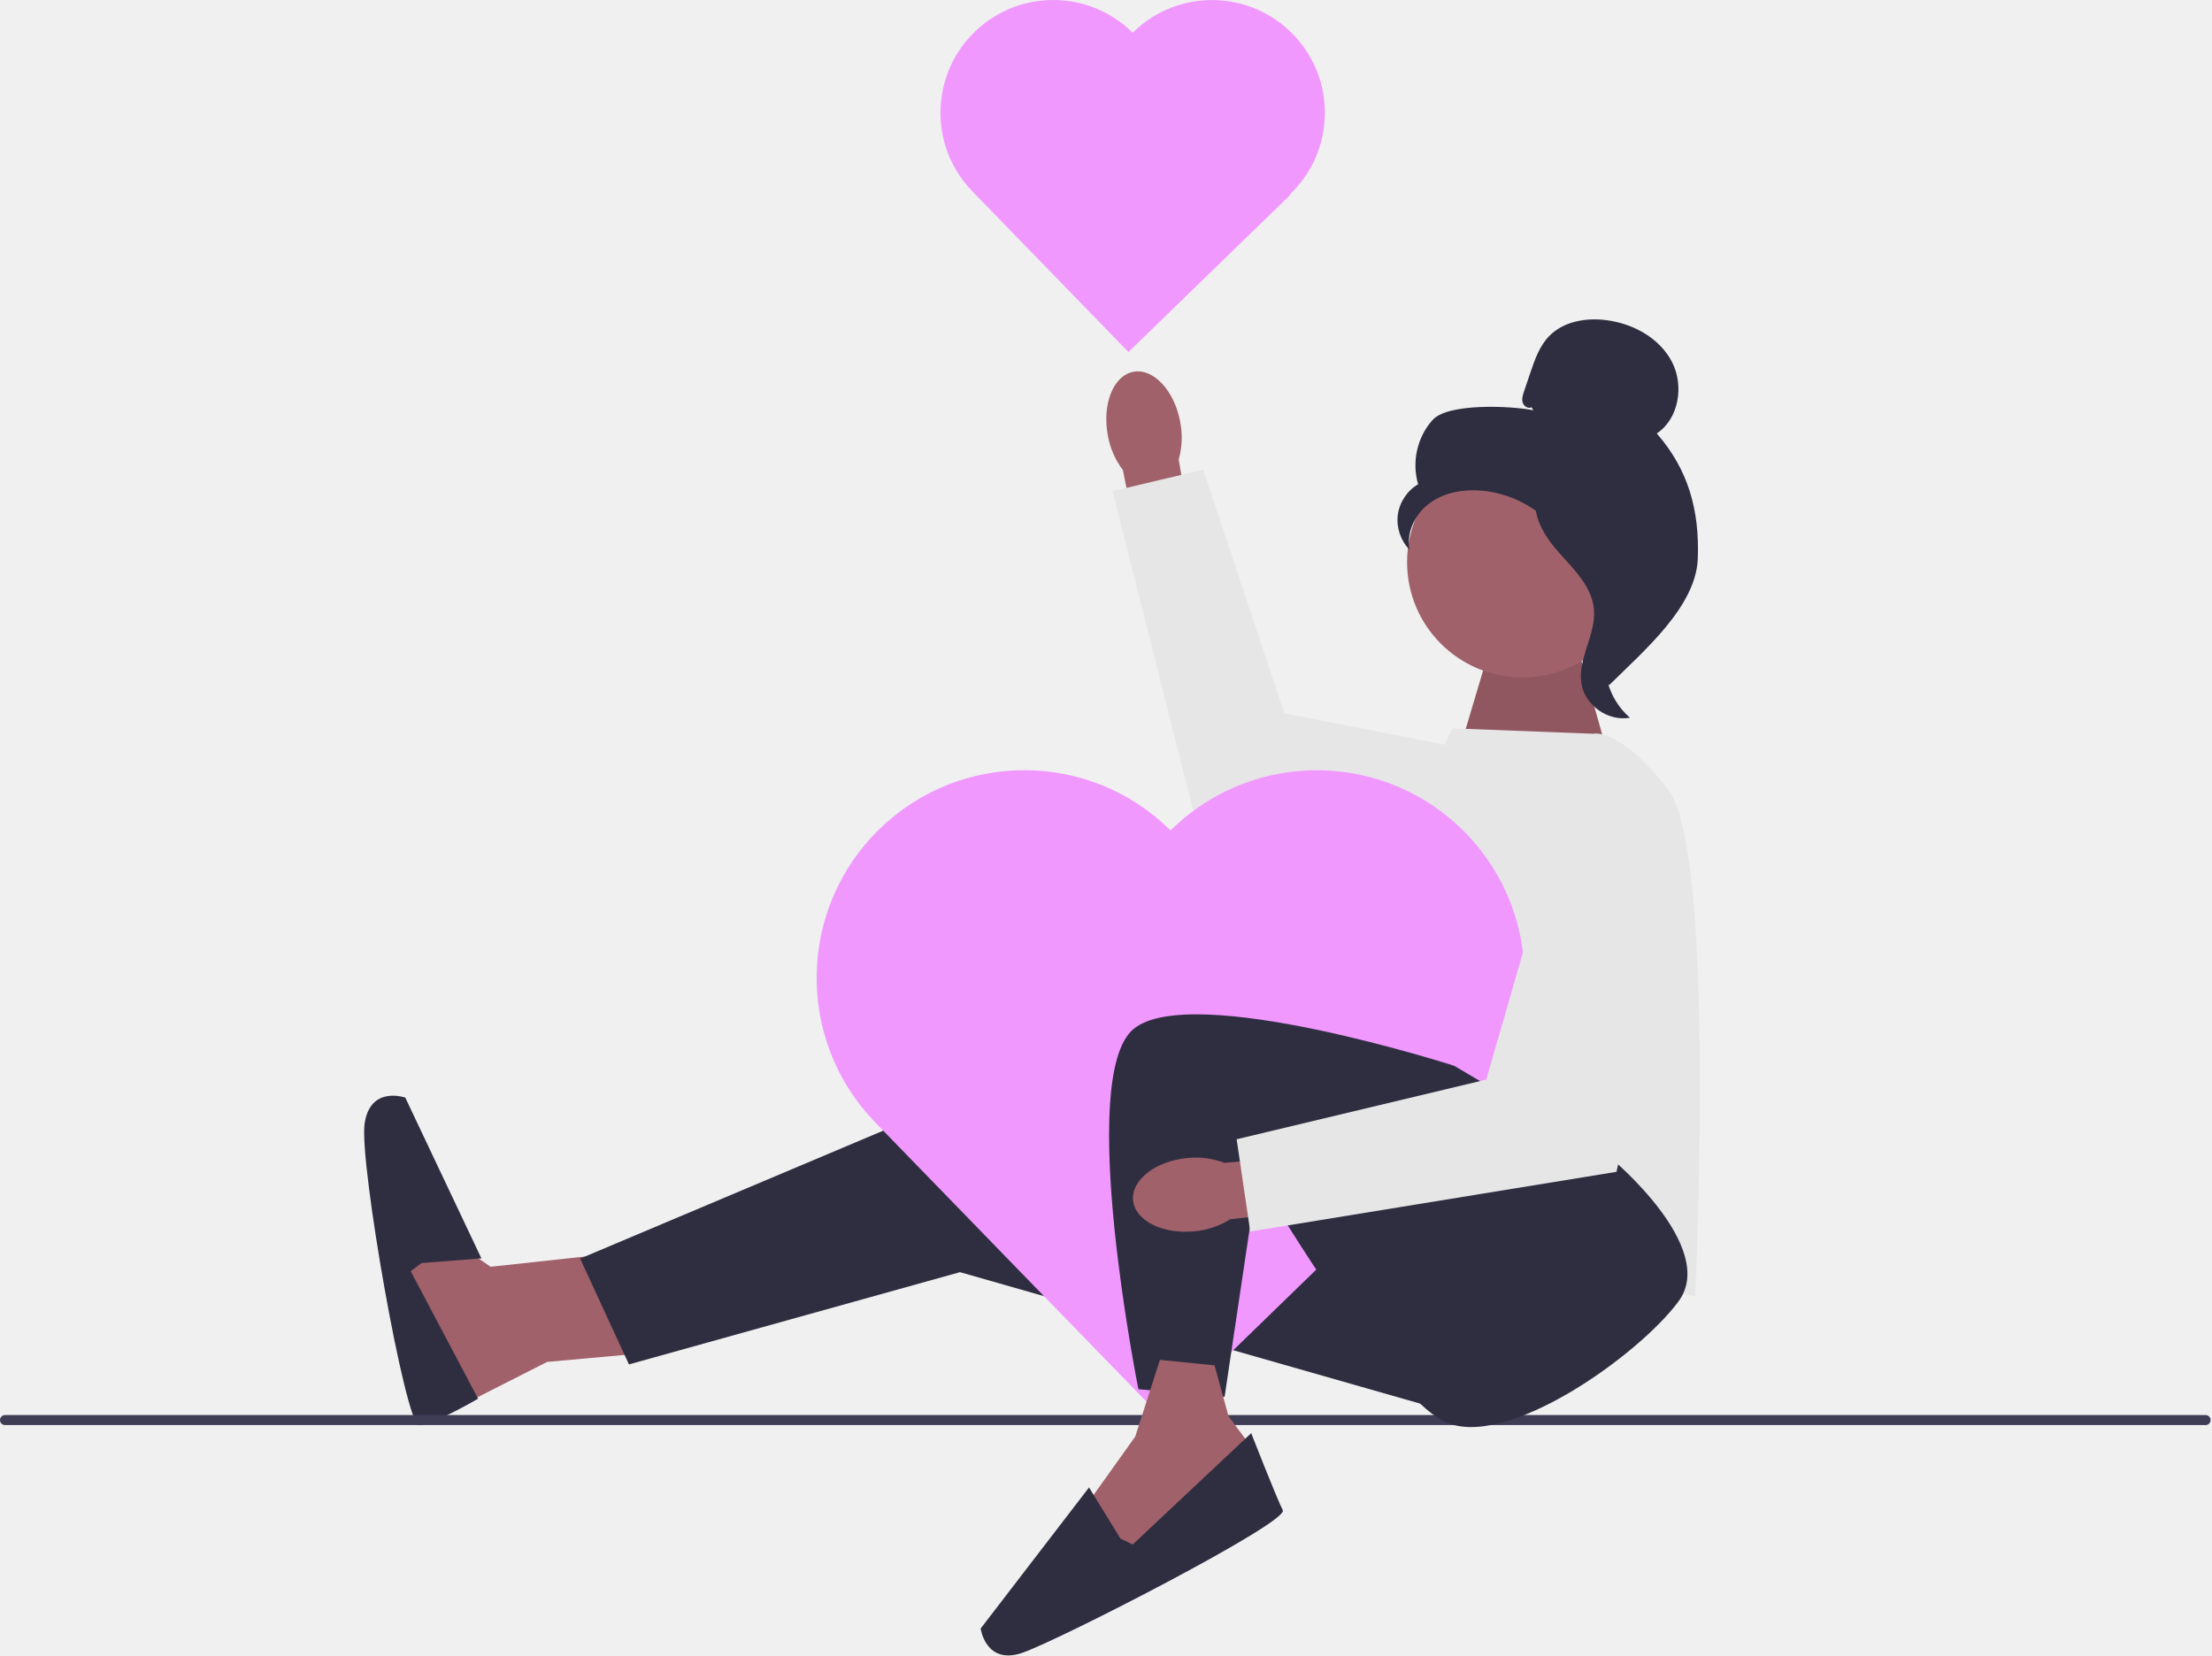
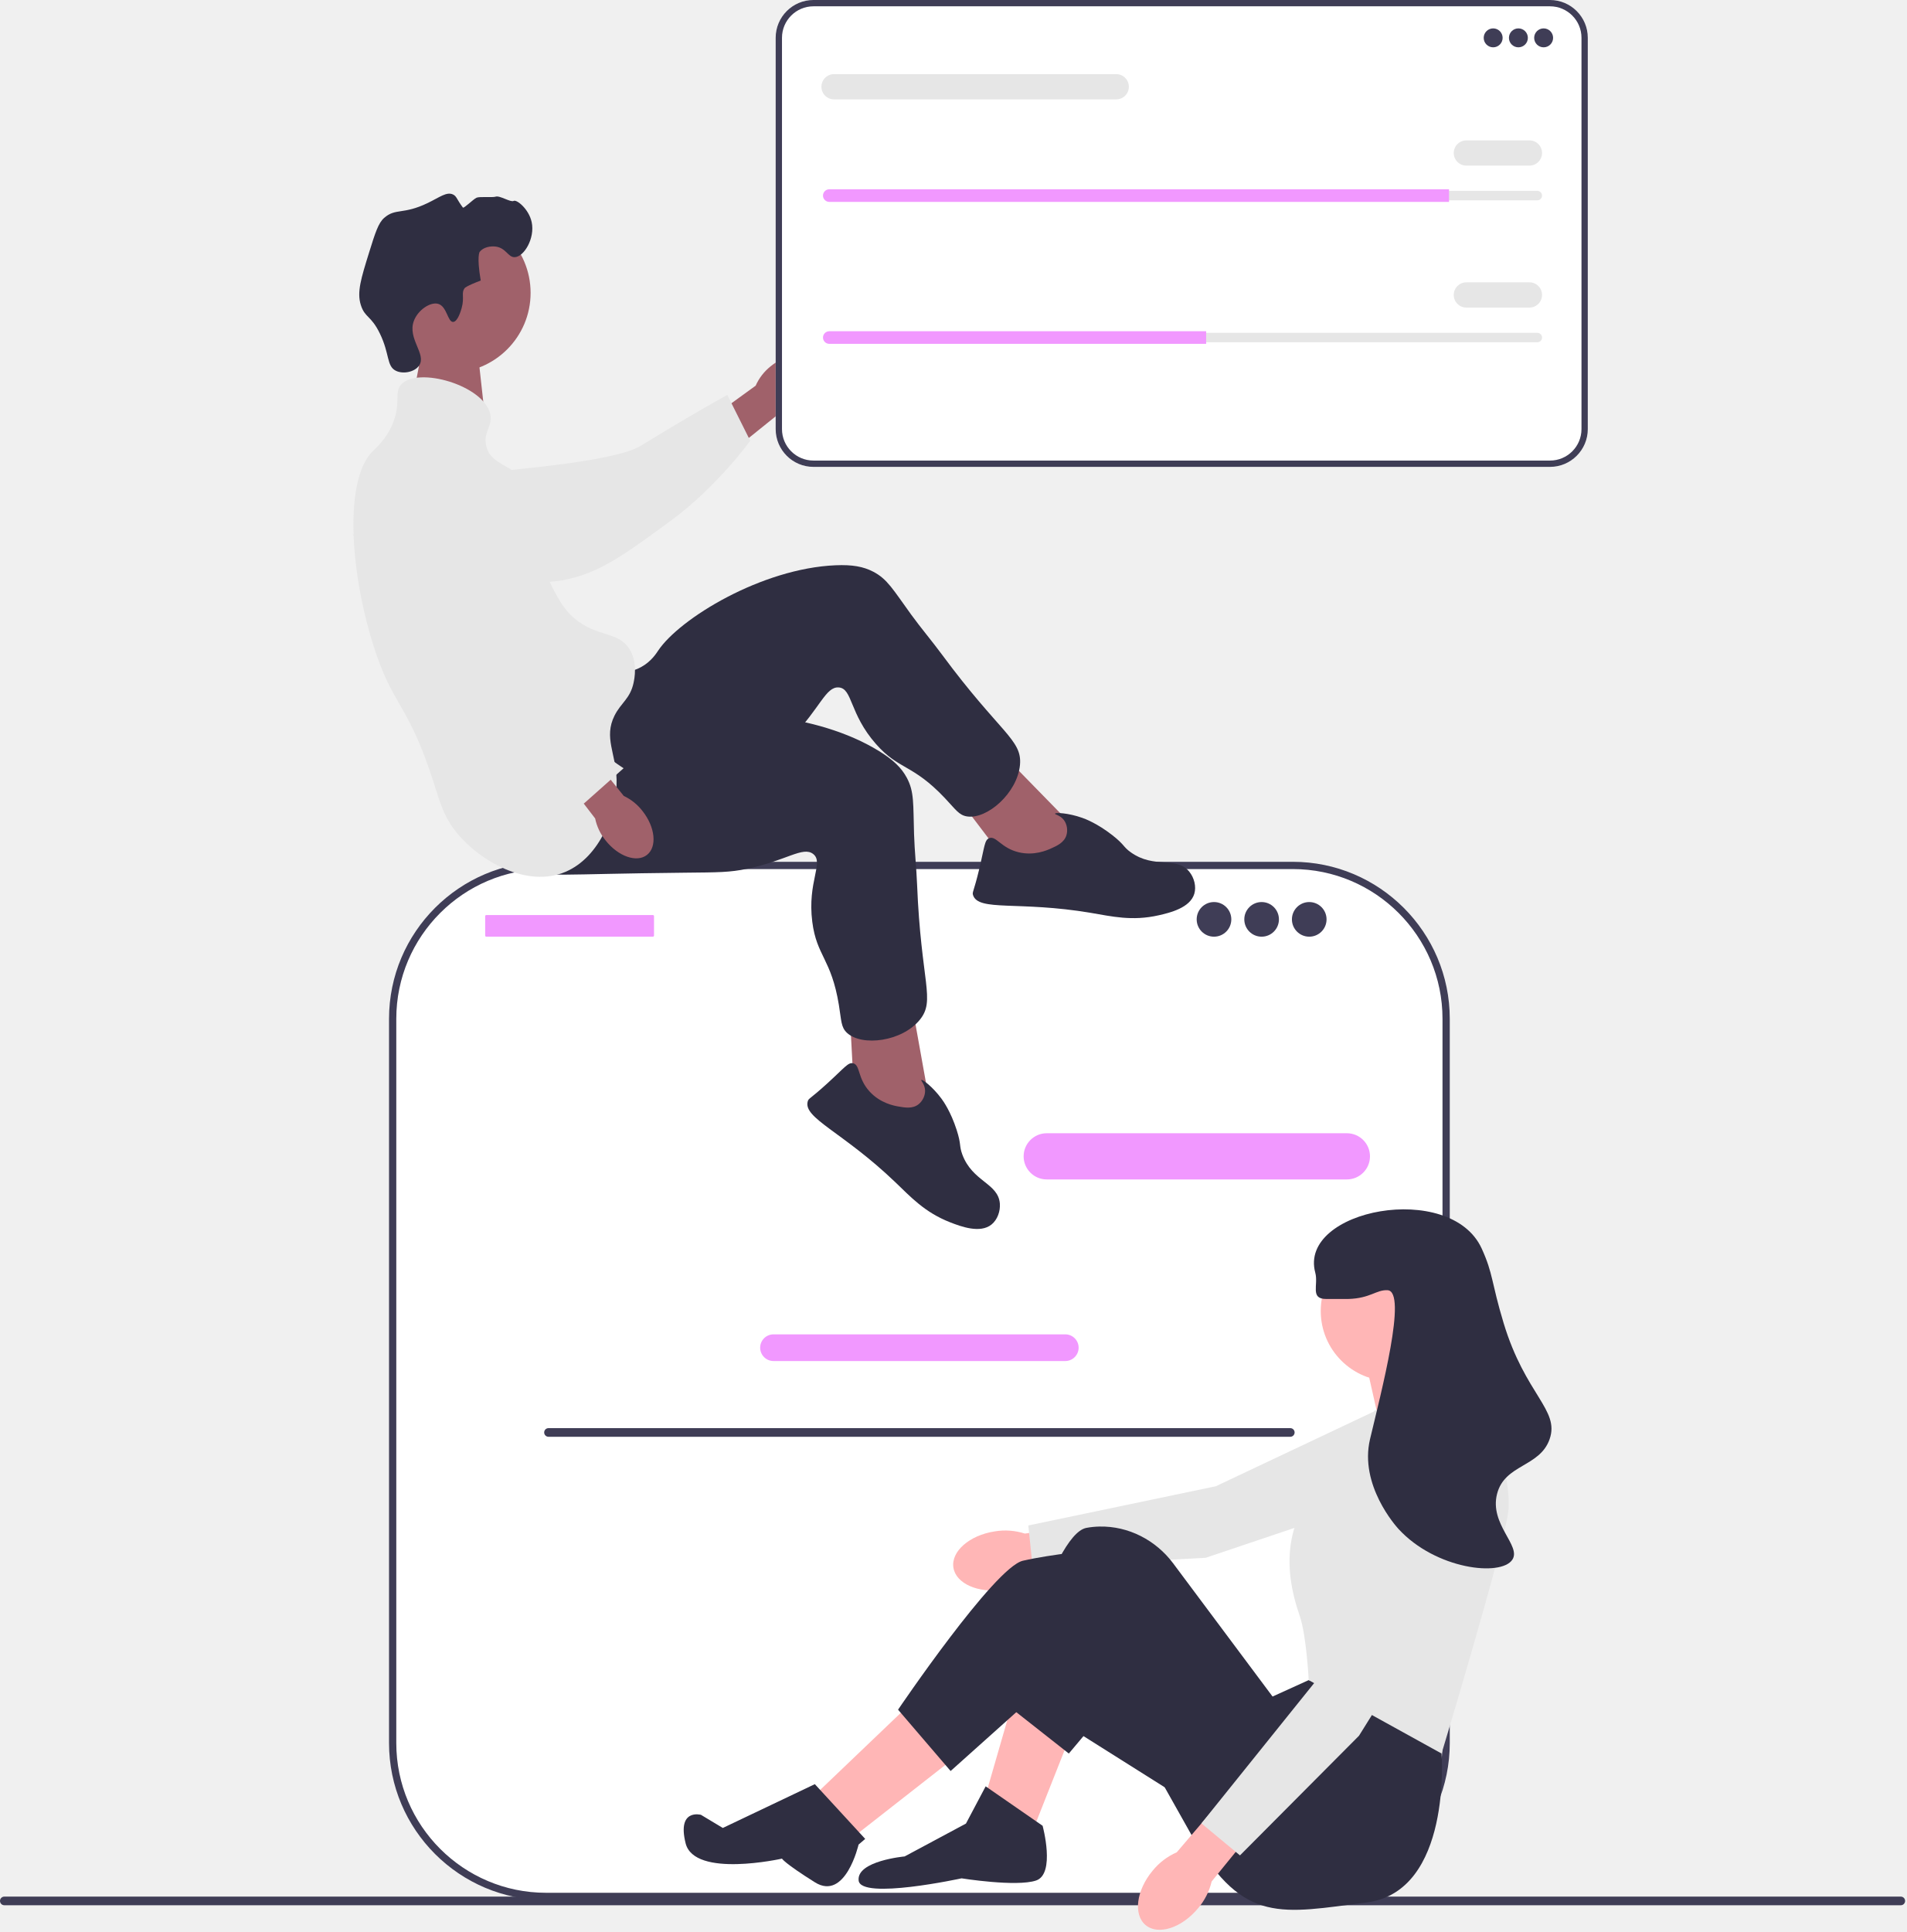
- <svg xmlns="http://www.w3.org/2000/svg" width="525" height="393" viewBox="0 0 525 393" fill="none">
-   <g clip-path="url(#clip0_204_2)">
-     <path d="M146.06 297.499L116.45 300.719L102.28 291.059L94.08 300.719L98.02 321.099L102.52 337.189L129.85 323.309L151.86 321.319L146.06 297.499Z" fill="#A0616A" />
-     <path d="M296.09 263.369L224.62 262.079L137.69 298.779L149.28 323.899L227.84 301.999L349.53 336.769L332.79 254.359L296.09 263.369Z" fill="#2F2E41" />
-     <path d="M100.05 299.839L114.26 298.729L96.19 260.559C96.19 260.559 87.82 257.599 86.53 266.809C85.24 276.009 96.23 338.339 99.45 338.339C102.67 338.339 113.47 332.039 113.47 332.039L97.48 301.769L100.06 299.839L100.05 299.839Z" fill="#2F2E41" />
-     <path d="M0 337.109C0 337.769 0.53 338.299 1.19 338.299H523.48C524.14 338.299 524.67 337.769 524.67 337.109C524.67 336.449 524.14 335.919 523.48 335.919H1.19C0.53 335.919 0 336.449 0 337.109Z" fill="#3F3D56" />
-     <path d="M346.55 177.509L353.64 153.689L374.24 153.039L382.61 182.659L346.55 177.509Z" fill="#A0616A" />
-     <path opacity="0.1" d="M346.55 177.509L353.64 153.689L374.24 153.039L382.61 182.659L346.55 177.509Z" fill="black" />
-     <path d="M378.18 174.189L344.7 172.899L334.32 194.249L318.3 288.799L402.33 307.789C402.33 307.789 407.48 202.189 395.89 187.379C384.3 172.569 378.18 174.179 378.18 174.179V174.189Z" fill="#E6E6E6" />
-     <path d="M280.12 100.149C278.72 92.699 273.75 87.369 269 88.259C264.25 89.149 261.54 95.909 262.94 103.369C263.46 106.359 264.68 109.169 266.51 111.589L272.82 143.099L285.27 140.569L279.75 109.109C280.58 106.189 280.7 103.119 280.1 100.149L280.12 100.149Z" fill="#A0616A" />
-     <path d="M373.17 182.769L304.79 169.299L285.57 111.499L264.04 116.599L285.64 201.979L363.04 212.159L373.17 182.769Z" fill="#E6E6E6" />
-     <path d="M269.03 7.569C268.96 7.639 268.9 7.699 268.83 7.769C258.48 -2.511 241.8 -2.601 231.33 7.569C220.83 17.769 220.47 34.519 230.53 45.159L230.78 45.419L267.83 83.569L306.24 46.269L306.13 46.159C306.19 46.099 306.26 46.039 306.33 45.979C316.94 35.679 317.18 18.729 306.88 8.129C296.58 -2.481 279.63 -2.721 269.03 7.579V7.569Z" fill="#F198FF" />
-     <path d="M278.19 196.769C278.07 196.889 277.95 197.019 277.83 197.139C258.76 178.219 228.05 178.049 208.77 196.769C189.43 215.559 188.77 246.409 207.3 265.999L207.76 266.489L276 336.749L346.73 268.049L346.53 267.849C346.65 267.739 346.77 267.629 346.89 267.519C366.42 248.549 366.88 217.339 347.91 197.799C328.94 178.269 297.73 177.809 278.19 196.779V196.769Z" fill="#F198FF" />
-     <path d="M382.52 275.079C382.52 275.079 407.79 296.129 398.41 308.899C389.04 321.669 357.16 344.529 342.76 337.439C328.36 330.349 298.47 279.109 298.47 279.109L290.65 331.599L270.19 329.789C270.19 329.789 255.33 255.649 269.03 244.279C282.74 232.909 345.14 253.009 345.14 253.009L382.51 275.089L382.52 275.079Z" fill="#2F2E41" />
-     <path d="M275.3 322.819L269.44 341.029L257.23 358.139L266.59 372.149L296.34 352.559L296.24 342.479L291.57 336.189L288.27 324.129L275.3 322.819Z" fill="#A0616A" />
-     <path d="M265.94 365.249L258.47 353.109L232.75 386.599C232.75 386.599 233.94 395.399 242.72 392.339C251.5 389.279 305.93 361.379 304.46 358.509C302.99 355.639 296.96 340.219 296.96 340.219L268.84 366.649L265.95 365.239L265.94 365.249Z" fill="#2F2E41" />
-     <path d="M281.73 274.909C274.18 275.659 268.45 280.159 268.93 284.959C269.41 289.759 275.91 293.049 283.46 292.299C286.48 292.039 289.39 291.059 291.96 289.449L323.89 285.879L322.44 273.259L290.62 276.049C287.79 274.969 284.74 274.579 281.73 274.919L281.73 274.909Z" fill="#A0616A" />
-     <path d="M372.07 189.329L352.75 256.289L293.51 270.449L296.73 292.349L383.66 278.179L400.47 201.949L372.07 189.329Z" fill="#E6E6E6" />
-     <path d="M361.32 160.819C376.43 160.819 388.68 148.57 388.68 133.459C388.68 118.349 376.43 106.099 361.32 106.099C346.209 106.099 333.96 118.349 333.96 133.459C333.96 148.57 346.209 160.819 361.32 160.819Z" fill="#A0616A" />
-     <path d="M363.5 96.669C362.71 97.129 361.65 96.429 361.39 95.549C361.14 94.669 361.43 93.729 361.73 92.869C362.22 91.409 362.71 89.949 363.21 88.499C364.26 85.399 365.37 82.189 367.64 79.829C371.06 76.269 376.5 75.359 381.4 76.019C387.69 76.859 393.89 80.269 396.82 85.899C399.74 91.529 398.5 99.389 393.22 102.899C400.75 111.529 403.37 121.149 402.96 132.589C402.55 144.039 390.07 154.569 381.94 162.629C380.12 161.529 378.47 156.369 379.47 154.489C380.47 152.619 379.04 150.439 380.27 148.719C381.5 146.999 382.54 149.739 381.29 148.029C380.5 146.949 383.58 144.449 382.41 143.809C376.74 140.669 374.85 133.599 371.28 128.179C366.98 121.649 359.62 117.219 351.84 116.489C347.55 116.089 343.02 116.819 339.51 119.309C335.99 121.799 333.72 126.249 334.53 130.479C332.42 128.339 331.37 125.189 331.76 122.209C332.16 119.229 333.99 116.469 336.59 114.949C335.01 109.729 336.36 103.719 340.03 99.679C343.7 95.639 358.57 96.329 363.92 97.389L363.51 96.679L363.5 96.669Z" fill="#2F2E41" />
-     <path d="M364.34 116.639C371.43 117.409 376.55 123.549 380.87 129.219C383.36 132.489 385.97 136.099 385.91 140.209C385.85 144.359 383.07 147.929 381.74 151.869C379.57 158.309 381.68 165.959 386.85 170.369C381.75 171.339 376.23 167.509 375.35 162.389C374.32 156.429 378.84 150.679 378.31 144.649C377.84 139.339 373.66 135.259 370.1 131.289C366.54 127.319 363.21 122.059 364.84 116.989L364.34 116.649L364.34 116.639Z" fill="#2F2E41" />
+ <svg xmlns="http://www.w3.org/2000/svg" width="525" height="532" viewBox="0 0 525 532" fill="none">
+   <g clip-path="url(#clip0_208_36)">
+     <path d="M117.675 88.744L113.675 109.744L133.618 115.366L131.14 92.946L117.675 88.744Z" fill="#A0616A" />
+     <path d="M0 523.445C0 524.105 0.53 524.635 1.19 524.635H523.48C524.14 524.635 524.67 524.105 524.67 523.445C524.67 522.785 524.14 522.255 523.48 522.255H1.19C0.53 522.255 0 522.785 0 523.445Z" fill="#3F3D56" />
+     <path d="M356.038 238.309H150.369C127.046 238.309 108.139 257.216 108.139 280.539V479.971C108.139 503.294 127.046 522.201 150.369 522.201H356.038C379.361 522.201 398.268 503.294 398.268 479.971V280.539C398.268 257.216 379.361 238.309 356.038 238.309Z" fill="white" />
+     <path d="M356.038 523.201H150.369C126.532 523.201 107.139 503.808 107.139 479.971V280.539C107.139 256.702 126.532 237.309 150.369 237.309H356.038C379.875 237.309 399.268 256.702 399.268 280.539V479.971C399.268 503.808 379.875 523.201 356.038 523.201ZM150.369 239.309C127.635 239.309 109.139 257.804 109.139 280.539V479.971C109.139 502.706 127.635 521.201 150.369 521.201H356.038C378.772 521.201 397.268 502.706 397.268 479.971V280.539C397.268 257.804 378.772 239.309 356.038 239.309L150.369 239.309Z" fill="#3F3D56" />
+     <path d="M370.936 324.77H288.268C284.761 324.77 281.909 321.917 281.909 318.411C281.909 314.905 284.761 312.052 288.268 312.052H370.936C374.442 312.052 377.295 314.905 377.295 318.411C377.295 321.917 374.442 324.77 370.936 324.77Z" fill="#F198FF" />
+     <path d="M293.382 374.777H213.025C210.999 374.777 209.351 373.129 209.351 371.103C209.351 369.077 210.999 367.43 213.025 367.43H293.382C295.408 367.43 297.056 369.077 297.056 371.103C297.056 373.129 295.408 374.777 293.382 374.777Z" fill="#F198FF" />
+     <path d="M179.806 251.967H133.928C133.757 251.967 133.618 252.106 133.618 252.277V257.618C133.618 257.789 133.757 257.928 133.928 257.928H179.806C179.977 257.928 180.116 257.789 180.116 257.618V252.277C180.116 252.106 179.977 251.967 179.806 251.967Z" fill="#F198FF" />
+     <path d="M334.336 257.928C336.97 257.928 339.105 255.793 339.105 253.159C339.105 250.525 336.97 248.39 334.336 248.39C331.702 248.39 329.567 250.525 329.567 253.159C329.567 255.793 331.702 257.928 334.336 257.928Z" fill="#3F3D56" />
+     <path d="M347.451 257.928C350.085 257.928 352.22 255.793 352.22 253.159C352.22 250.525 350.085 248.39 347.451 248.39C344.817 248.39 342.682 250.525 342.682 253.159C342.682 255.793 344.817 257.928 347.451 257.928Z" fill="#3F3D56" />
+     <path d="M360.566 257.928C363.2 257.928 365.335 255.793 365.335 253.159C365.335 250.525 363.2 248.39 360.566 248.39C357.932 248.39 355.797 250.525 355.797 253.159C355.797 255.793 357.932 257.928 360.566 257.928Z" fill="#3F3D56" />
+     <path d="M149.868 394.445C149.868 395.105 150.398 395.635 151.058 395.635H355.348C356.008 395.635 356.538 395.105 356.538 394.445C356.538 393.785 356.008 393.255 355.348 393.255H151.058C150.398 393.255 149.868 393.785 149.868 394.445Z" fill="#3F3D56" />
+     <path d="M212.173 100.917C216.522 97.323 221.902 96.654 224.188 99.423C226.475 102.191 224.802 107.347 220.451 110.941C218.733 112.401 216.69 113.428 214.493 113.936L195.873 128.93L189.024 120.042L208.107 106.205C209.02 104.143 210.415 102.33 212.173 100.917Z" fill="#A0616A" />
+     <path d="M104.553 134.747C104.543 134.084 104.549 128.3 108.831 124.644C113.75 120.445 120.691 122.144 123.126 122.741C128.749 124.118 129.21 126.53 134.492 129.009C144.372 133.646 131.992 131.273 137.871 129.786C139.907 129.271 169.184 127.24 176.471 122.755C190.645 114.032 200.302 108.742 200.302 108.742L206.615 121.368C206.615 121.368 197.486 134.062 184.638 143.465C171.459 153.111 164.869 157.934 154.855 159.798C153.992 159.958 132.783 163.579 115.7 150.817C111.803 147.906 104.664 142.572 104.553 134.747Z" fill="#E6E6E6" />
+     <path d="M124.136 102.635C136.283 102.635 146.129 92.789 146.129 80.643C146.129 68.496 136.283 58.65 124.136 58.65C111.99 58.65 102.144 68.496 102.144 80.643C102.144 92.789 111.99 102.635 124.136 102.635Z" fill="#A0616A" />
+     <path d="M296.375 228.398L273.725 205.213L262.034 217.409L278.908 239.639L295.646 241.553L296.375 228.398Z" fill="#A0616A" />
+     <path d="M167.046 184.922C168.371 185.032 172.58 185.875 176.604 183.662C179.35 182.151 180.759 179.904 181.234 179.19C187.136 170.326 209.787 156.505 230.115 155.655C234.719 155.462 237.749 155.996 240.503 157.431C244.409 159.467 245.968 162.383 250.924 169.214C253.634 172.951 256.634 176.471 259.377 180.184C275.439 201.92 281.528 203.626 280.906 210.595C280.216 218.326 271.877 225.662 266.335 224.815C264.065 224.468 263.186 222.89 260.154 219.695C251.263 210.327 247.584 212.058 241.254 204.883C233.864 196.506 234.831 189.56 230.975 189.292C227.4 189.043 225.88 194.968 218.246 202.84C214.753 206.442 212.266 208.094 204.688 213.351C175.177 233.824 174.706 235.263 168.751 236.896C166.145 237.61 147.651 242.68 141.063 234.612C130.753 221.985 155.109 183.93 167.046 184.922Z" fill="#2F2E41" />
+     <path d="M289.45 233.637C291.116 232.889 293.064 232.014 293.69 230.003C294.114 228.642 293.87 226.964 292.994 225.805C291.983 224.467 290.486 224.29 290.546 224.054C290.639 223.693 294.178 223.834 298.063 225.208C298.797 225.467 302.118 226.681 306.344 229.979C309.729 232.622 309.273 233.152 311.396 234.676C317.913 239.354 324.024 235.667 327.551 240.054C328.911 241.747 329.492 244.151 328.919 246.094C327.769 249.998 322.176 251.341 319.12 252.034C311.758 253.704 306.186 252.341 300.368 251.361C280.581 248.026 269.464 251.063 267.976 246.479C267.694 245.612 268.152 245.685 269.678 239.319C271.183 233.035 271.134 231.309 272.416 230.806C274.347 230.049 275.643 233.494 280.506 234.673C284.815 235.718 288.371 234.122 289.45 233.637Z" fill="#2F2E41" />
+     <path d="M256.108 304.243L250.385 272.34L233.862 275.866L235.343 303.736L248.117 314.719L256.108 304.243Z" fill="#A0616A" />
+     <path d="M173.508 195.645C174.542 196.48 177.552 199.542 182.125 199.97C185.245 200.262 187.672 199.194 188.467 198.87C198.327 194.85 224.831 196.133 242.129 206.844C246.047 209.27 248.254 211.413 249.727 214.147C251.816 218.025 251.468 221.313 251.733 229.748C251.878 234.362 252.383 238.96 252.568 243.572C253.653 270.577 257.733 275.409 253.305 280.825C248.392 286.835 237.374 288.222 233.263 284.41C231.58 282.848 231.739 281.049 231.024 276.702C228.927 263.958 224.911 263.325 223.703 253.833C222.291 242.751 226.992 237.547 223.952 235.16C221.133 232.946 216.549 236.996 205.812 239.223C200.899 240.241 197.913 240.212 188.69 240.307C152.775 240.676 151.578 241.602 145.733 239.608C143.176 238.736 125.026 232.547 124.105 222.171C122.665 205.934 164.187 188.122 173.508 195.645Z" fill="#2F2E41" />
+     <path d="M247.436 304.689C249.234 305.006 251.337 305.376 252.985 304.063C254.1 303.176 254.84 301.65 254.766 300.198C254.681 298.523 253.541 297.537 253.724 297.375C254.003 297.129 256.853 299.233 259.296 302.551C259.758 303.177 261.825 306.047 263.468 311.149C264.786 315.237 264.111 315.419 265.012 317.873C267.777 325.402 274.905 325.784 275.359 331.394C275.534 333.559 274.665 335.874 273.099 337.16C269.956 339.744 264.574 337.715 261.655 336.573C254.626 333.821 250.781 329.564 246.517 325.485C232.017 311.616 221.113 307.886 222.456 303.257C222.71 302.381 223.047 302.699 227.885 298.288C232.659 293.934 233.587 292.478 234.931 292.782C236.954 293.239 236.091 296.818 239.453 300.524C242.432 303.809 246.271 304.484 247.436 304.689Z" fill="#2F2E41" />
+     <path d="M127.135 84.847C127.991 81.784 126.916 80.668 128.012 79.293C128.012 79.293 128.453 78.74 132.396 77.247C131.233 70.497 132.104 69.356 132.104 69.355C133.108 68.04 135.119 67.722 136.488 67.894C139.384 68.258 139.897 70.876 141.749 70.817C144.309 70.736 147.379 65.612 146.426 61.171C145.649 57.549 142.297 54.859 141.457 55.325C140.624 55.788 137.625 53.747 136.488 54.156C135.712 54.435 132.056 54.064 131.227 54.449C130.322 54.868 127.729 57.483 127.481 57.154C125.759 54.864 125.796 54.065 124.796 53.572C123.026 52.697 121.101 54.313 117.781 55.91C110.952 59.195 108.952 57.235 105.797 60.002C104.204 61.4 103.349 64.071 101.705 69.355C99.406 76.746 98.257 80.442 99.367 83.97C100.499 87.568 102.167 86.785 104.628 91.862C107.368 97.513 106.424 100.798 109.013 102.092C111.014 103.092 114.229 102.456 115.443 100.631C117.522 97.506 112.149 93.279 113.982 88.354C115.107 85.332 118.576 83.04 120.704 83.678C123.11 84.399 123.288 88.713 124.796 88.647C126.089 88.59 126.986 85.381 127.135 84.847Z" fill="#2F2E41" />
+     <path d="M110.474 105.892C114.975 100.846 133.306 106.069 135.027 114.076C135.734 117.37 133.122 118.76 133.858 122.553C134.934 128.099 141.027 127.721 145.549 133.367C151.97 141.384 145.355 149.219 152.564 162.597C154.105 165.455 155.403 167.865 158.118 170.196C164.347 175.547 170.145 173.712 173.317 178.673C175.689 182.383 174.715 186.955 174.486 188.026C173.55 192.418 171.013 193.488 169.225 197.087C166.25 203.075 169.618 207.471 169.81 214.625C170.049 223.576 165.292 235.983 155.78 240.054C145.092 244.628 132.203 237.053 125.966 229.532C122.244 225.044 121.163 220.904 119.535 215.794C112.258 192.957 108.147 195.022 102.582 176.919C96.221 156.224 94.97 131.979 102.582 124.306C103.591 123.29 106.368 120.939 108.136 116.707C110.515 111.012 108.46 108.151 110.474 105.892Z" fill="#E6E6E6" />
+     <path d="M176.973 223.359C180.463 227.792 181.003 233.186 178.182 235.406C175.36 237.626 170.245 235.832 166.755 231.396C165.337 229.644 164.359 227.577 163.903 225.369L149.356 206.398L156.872 200.665L171.784 219.168C173.824 220.13 175.603 221.567 176.973 223.359Z" fill="#A0616A" />
+     <path d="M123.697 125.123C124.345 124.979 130.008 123.804 134.461 127.25C139.576 131.209 139.328 138.351 139.241 140.856C139.04 146.642 136.773 147.586 135.424 153.261C132.9 163.88 137.706 173.749 140.362 179.201C141.281 181.088 144.234 186.863 150.112 193.082C161.544 205.177 171.744 211.542 171.744 211.542L160.786 221.282C160.786 221.282 143.331 215.962 131.504 205.303C119.372 194.369 100.715 155.684 96.847 146.26C96.514 145.449 101.232 158.642 110.24 139.315C112.295 134.906 116.06 126.829 123.697 125.123Z" fill="#E6E6E6" />
+     <path d="M273.945 421.686C266.98 422.754 261.885 427.213 262.565 431.645C263.245 436.078 269.442 438.805 276.41 437.736C279.199 437.347 281.854 436.296 284.154 434.67L313.608 429.774L311.642 418.132L282.254 422.29C279.573 421.428 276.723 421.221 273.945 421.686Z" fill="#FFB6B6" />
+     <path d="M400.87 385.395L389.449 409.63L332.034 428.958L284.392 431.499L283.199 420.056L334.832 409.26L387.815 384.223L400.87 385.395Z" fill="#E6E6E6" />
+     <path d="M294.976 477.416L284.722 503.351L271.453 494.304L279.294 467.162L294.976 477.416Z" fill="#FFB6B6" />
+     <path d="M252.152 467.765L225.01 493.701L235.866 505.161L263.612 483.447L252.152 467.765Z" fill="#FFB6B6" />
+     <path d="M405.957 383.323L405.655 381.212L398.719 367.641L375.799 373.673L380.021 392.37L405.957 383.323Z" fill="#FFB6B6" />
+     <path d="M396.306 473.797L397.011 482.856C397.011 482.856 399.925 520.843 376.402 523.859C352.879 526.875 342.625 529.89 328.753 506.367L307.039 467.765L294.356 482.856L277.484 469.575C277.484 469.575 289.547 422.528 299.198 420.719C300.404 420.493 301.611 420.38 302.798 420.355C310.787 420.188 318.319 424.096 323.099 430.5L350.466 467.162L360.418 462.638L396.306 473.797Z" fill="#2F2E41" />
+     <path d="M266.024 502.145L271.453 491.891L287.135 502.748C287.135 502.748 290.754 516.018 285.325 517.827C279.897 519.637 264.818 517.224 264.818 517.224C264.818 517.224 237.073 523.256 236.47 517.827C235.867 512.399 249.136 511.192 249.136 511.192L266.024 502.145Z" fill="#2F2E41" />
+     <path d="M325.134 494.907L283.214 468.494L261.802 487.669L247.326 470.781C247.326 470.781 273.865 431.576 281.706 429.766C289.547 427.957 302.214 426.75 302.214 426.75L340.816 462.337L325.134 494.907Z" fill="#2F2E41" />
+     <path d="M224.406 491.288L238.279 506.367L236.45 507.932C236.45 507.932 232.851 523.607 224.406 518.304C215.962 513.002 215.359 511.796 215.359 511.796C215.359 511.796 191.233 517.224 188.82 507.573C186.408 497.923 193.042 499.732 193.042 499.732L199.067 503.351L224.406 491.288Z" fill="#2F2E41" />
+     <path d="M383.037 380.307C393.697 380.307 402.338 371.666 402.338 361.006C402.338 350.347 393.697 341.705 383.037 341.705C372.377 341.705 363.736 350.347 363.736 361.006C363.736 371.666 372.377 380.307 383.037 380.307Z" fill="#FFB6B6" />
+     <path d="M378.513 388.45L406.258 380.006C406.258 380.006 417.115 405.338 415.306 416.798C413.496 428.258 397.011 482.856 397.011 482.856L360.418 462.638C360.418 462.638 359.815 450.575 358.006 445.147C356.196 439.718 350.466 423.131 363.133 409.259C375.799 395.386 378.513 388.45 378.513 388.45Z" fill="#E6E6E6" />
+     <path d="M317.448 515.102C312.932 520.511 312.063 527.226 315.507 530.099C318.95 532.972 325.4 530.916 329.916 525.503C331.75 523.366 333.045 520.821 333.694 518.081L352.536 494.918L343.358 487.491L324.077 510.056C321.496 511.184 319.223 512.914 317.448 515.102Z" fill="#FFB6B6" />
+     <path d="M399.795 400.619L406.353 426.595L374.256 477.974L341.49 510.905L330.87 502.094L363.915 460.977L388.963 408L399.795 400.619Z" fill="#E6E6E6" />
+     <path d="M365.244 357.689C370.194 357.677 370.475 357.71 371.275 357.689C377.415 357.527 379.02 355.112 382.132 355.276C387.686 355.57 380.356 383.417 377.307 396.291C374.317 408.917 384.422 420.231 385.148 421.02C395.404 432.175 413.421 434.215 416.512 429.465C419.014 425.62 410.146 419.774 412.29 411.37C414.385 403.155 424.061 404.03 426.766 396.291C429.598 388.186 420.079 384.099 414.099 364.324C410.665 352.967 411.272 350.851 408.068 343.816C399.502 325.014 357.514 333.02 362.228 350.451C363.14 353.823 360.713 357.7 365.244 357.689Z" fill="#2F2E41" />
+     <path d="M426.876 128.561H224.026C218.289 128.561 213.622 123.894 213.622 118.157V10.403C213.622 4.667 218.289 0 224.026 0H426.876C432.613 0 437.28 4.667 437.28 10.403V118.157C437.28 123.894 432.613 128.561 426.876 128.561Z" fill="white" />
+     <path d="M426.876 128.561H224.026C218.289 128.561 213.622 123.894 213.622 118.157V10.403C213.622 4.667 218.289 0 224.026 0H426.876C432.613 0 437.28 4.667 437.28 10.403V118.157C437.28 123.894 432.613 128.561 426.876 128.561ZM224.026 1.737C219.247 1.737 215.36 5.625 215.36 10.403V118.157C215.36 122.936 219.247 126.824 224.026 126.824H426.876C431.655 126.824 435.543 122.936 435.543 118.157V10.403C435.543 5.625 431.655 1.737 426.876 1.737H224.026Z" fill="#3F3D56" />
+     <path d="M411.22 13.03C412.659 13.03 413.826 11.863 413.826 10.424C413.826 8.985 412.659 7.818 411.22 7.818C409.781 7.818 408.614 8.985 408.614 10.424C408.614 11.863 409.781 13.03 411.22 13.03Z" fill="#3F3D56" />
+     <path d="M418.169 13.03C419.609 13.03 420.775 11.863 420.775 10.424C420.775 8.985 419.609 7.818 418.169 7.818C416.73 7.818 415.563 8.985 415.563 10.424C415.563 11.863 416.73 13.03 418.169 13.03Z" fill="#3F3D56" />
+     <path d="M425.119 13.03C426.558 13.03 427.725 11.863 427.725 10.424C427.725 8.985 426.558 7.818 425.119 7.818C423.679 7.818 422.513 8.985 422.513 10.424C422.513 11.863 423.679 13.03 425.119 13.03Z" fill="#3F3D56" />
+     <path d="M228.389 52.554C227.671 52.554 227.086 53.138 227.086 53.857C227.086 54.207 227.222 54.531 227.467 54.77C227.715 55.024 228.039 55.16 228.389 55.16H423.381C424.1 55.16 424.684 54.575 424.684 53.857C424.684 53.506 424.549 53.182 424.303 52.943C424.056 52.689 423.731 52.554 423.381 52.554H228.389Z" fill="#E6E6E6" />
+     <path d="M399.059 52.119V55.594H228.389C227.912 55.594 227.477 55.403 227.165 55.081C226.843 54.769 226.652 54.334 226.652 53.857C226.652 52.901 227.434 52.119 228.389 52.119H399.059Z" fill="#F198FF" />
+     <path d="M421.21 45.604H403.837C401.921 45.604 400.362 44.046 400.362 42.13C400.362 40.213 401.921 38.655 403.837 38.655H421.21C423.126 38.655 424.684 40.213 424.684 42.13C424.684 44.046 423.126 45.604 421.21 45.604Z" fill="#E6E6E6" />
+     <path d="M307.416 27.363H229.692C227.777 27.363 226.218 25.804 226.218 23.888C226.218 21.972 227.777 20.413 229.692 20.413H307.416C309.332 20.413 310.891 21.972 310.891 23.888C310.891 25.804 309.332 27.363 307.416 27.363Z" fill="#E6E6E6" />
+     <path d="M228.389 91.643C227.671 91.643 227.086 92.228 227.086 92.946C227.086 93.296 227.222 93.62 227.467 93.86C227.715 94.113 228.039 94.249 228.389 94.249H423.381C424.1 94.249 424.684 93.665 424.684 92.946C424.684 92.596 424.549 92.272 424.303 92.032C424.056 91.779 423.731 91.643 423.381 91.643H228.389Z" fill="#E6E6E6" />
+     <path d="M332.173 91.209V94.683H228.389C227.912 94.683 227.477 94.492 227.165 94.171C226.843 93.858 226.652 93.424 226.652 92.946C226.652 91.99 227.434 91.209 228.389 91.209H332.173Z" fill="#F198FF" />
+     <path d="M421.21 84.694H403.837C401.921 84.694 400.362 83.135 400.362 81.219C400.362 79.303 401.921 77.745 403.837 77.745H421.21C423.126 77.745 424.684 79.303 424.684 81.219C424.684 83.135 423.126 84.694 421.21 84.694Z" fill="#E6E6E6" />
  </g>
  <defs>
-     <clipPath id="clip0_204_2">
-       <rect width="524.67" height="392.985" fill="white" />
+     <clipPath id="clip0_208_36">
+       <rect width="524.67" height="531.397" fill="white" />
    </clipPath>
  </defs>
</svg>
